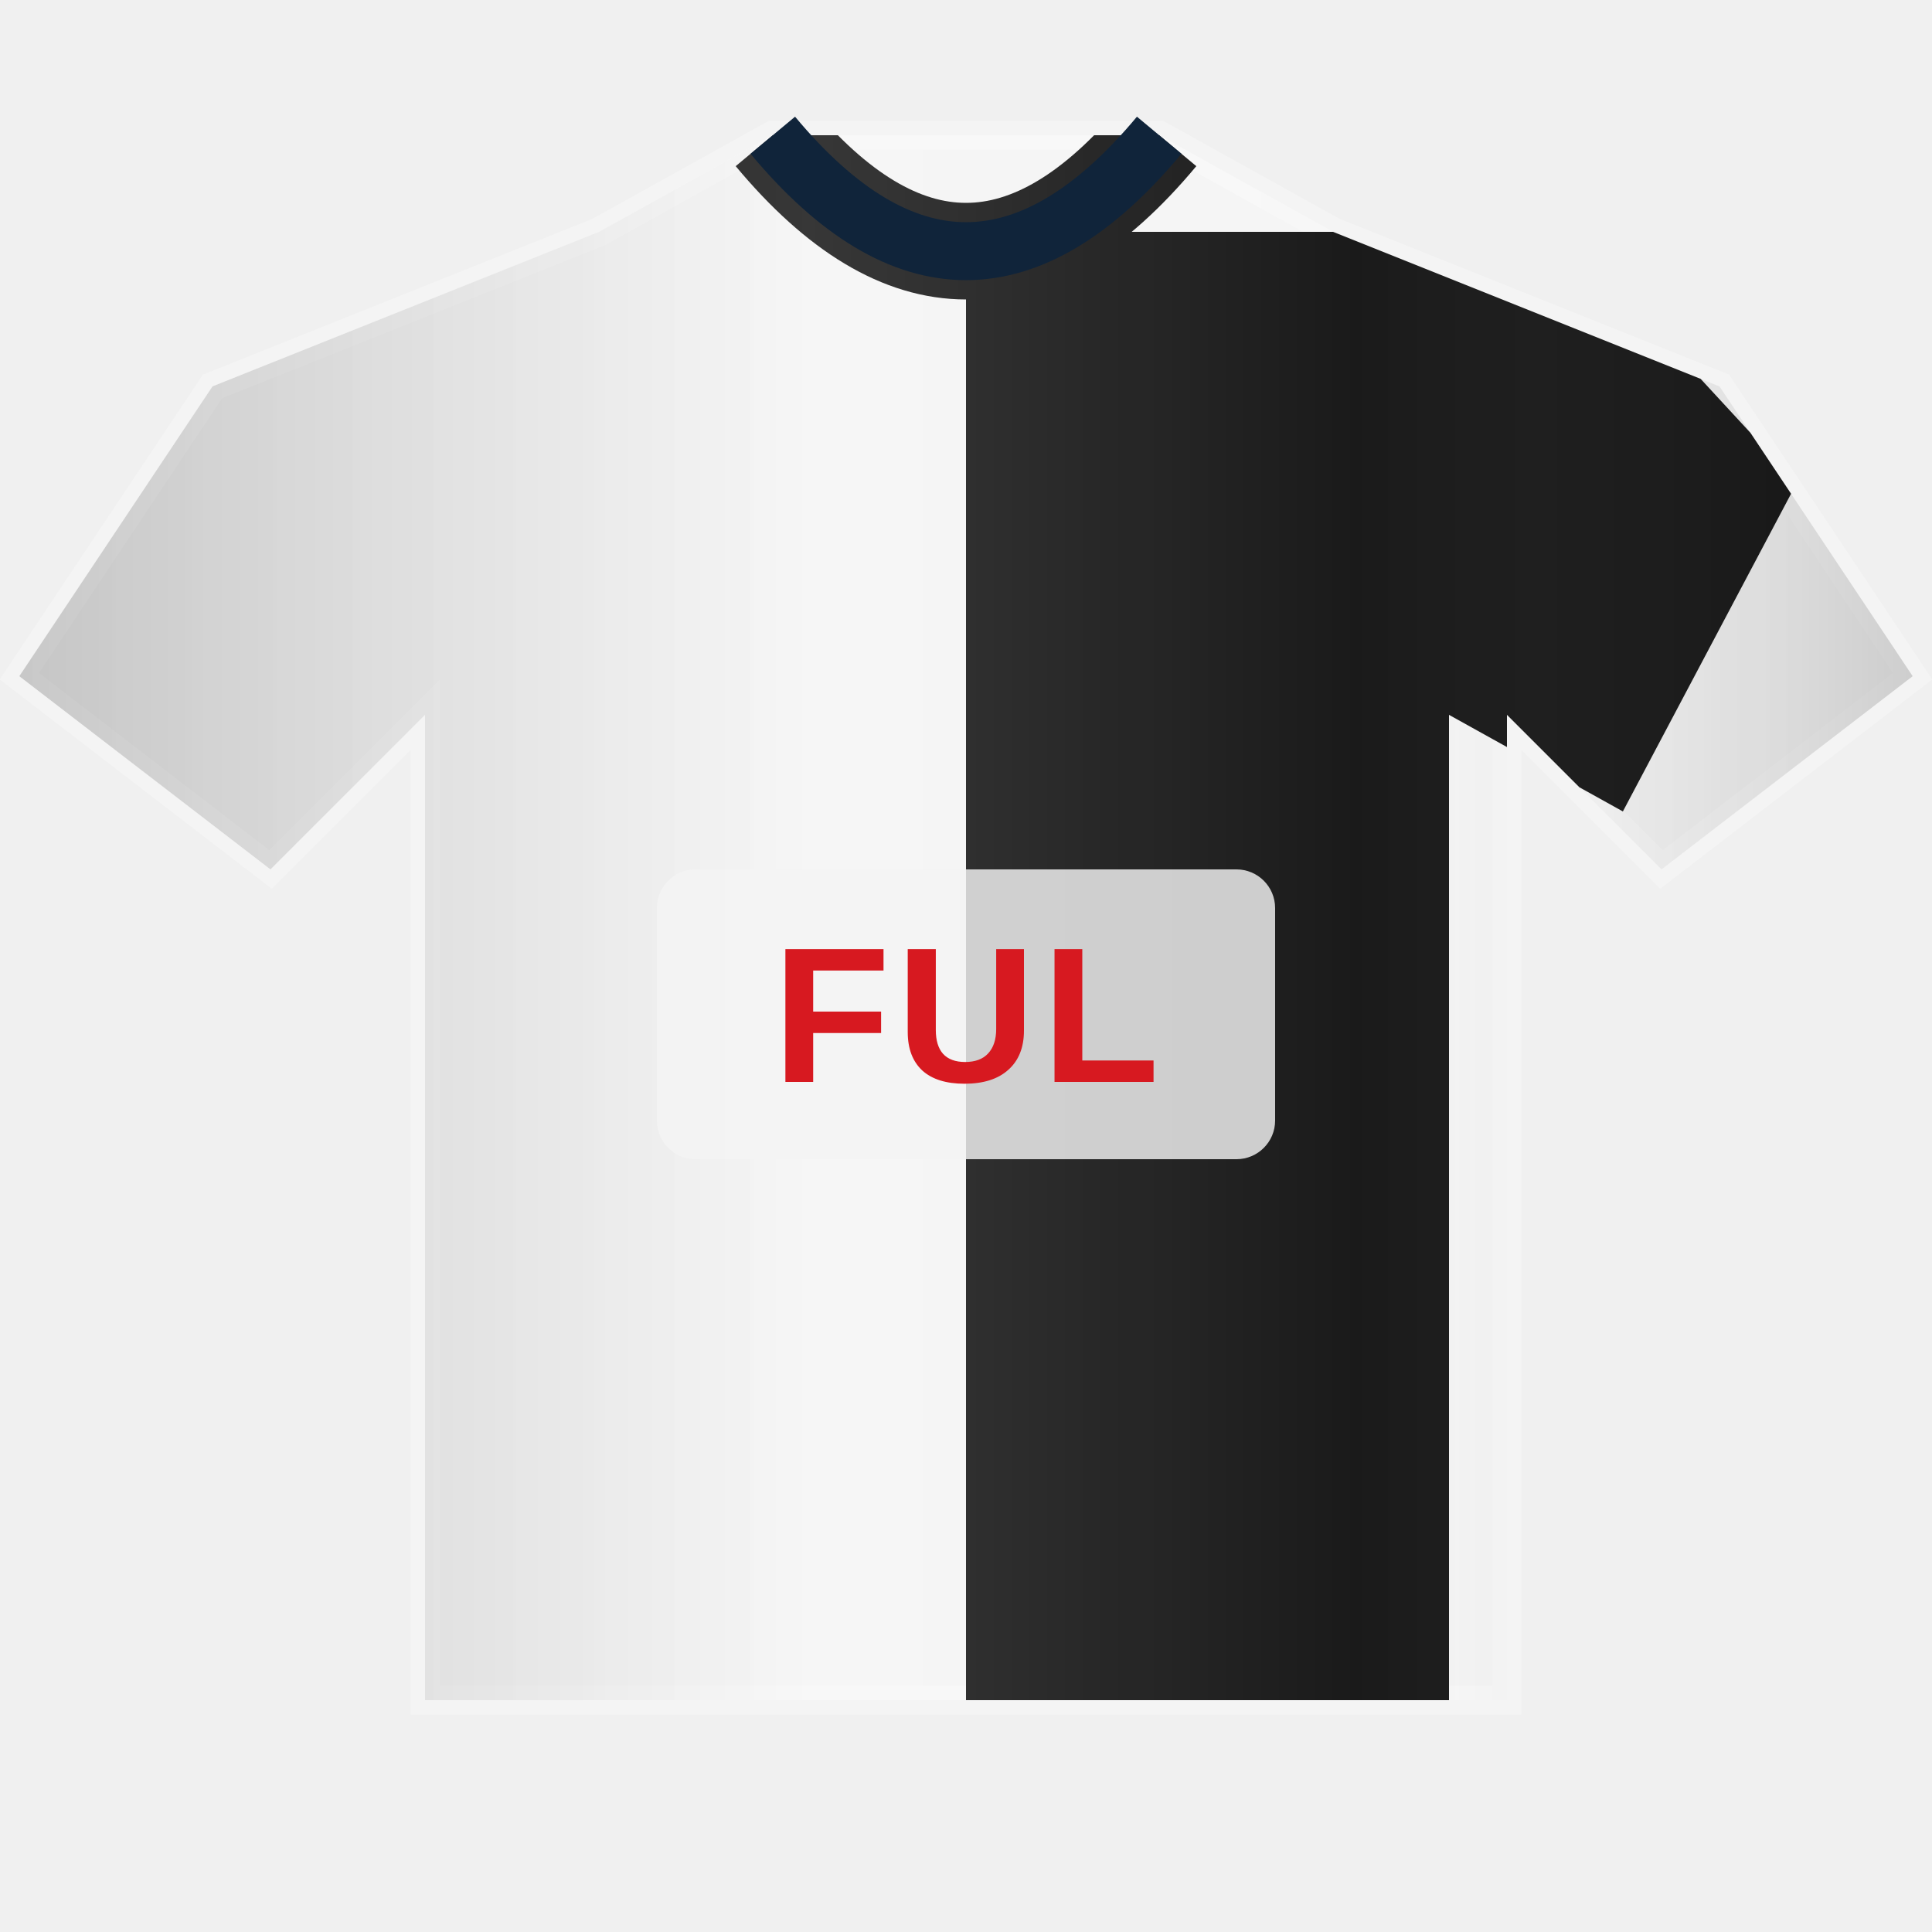
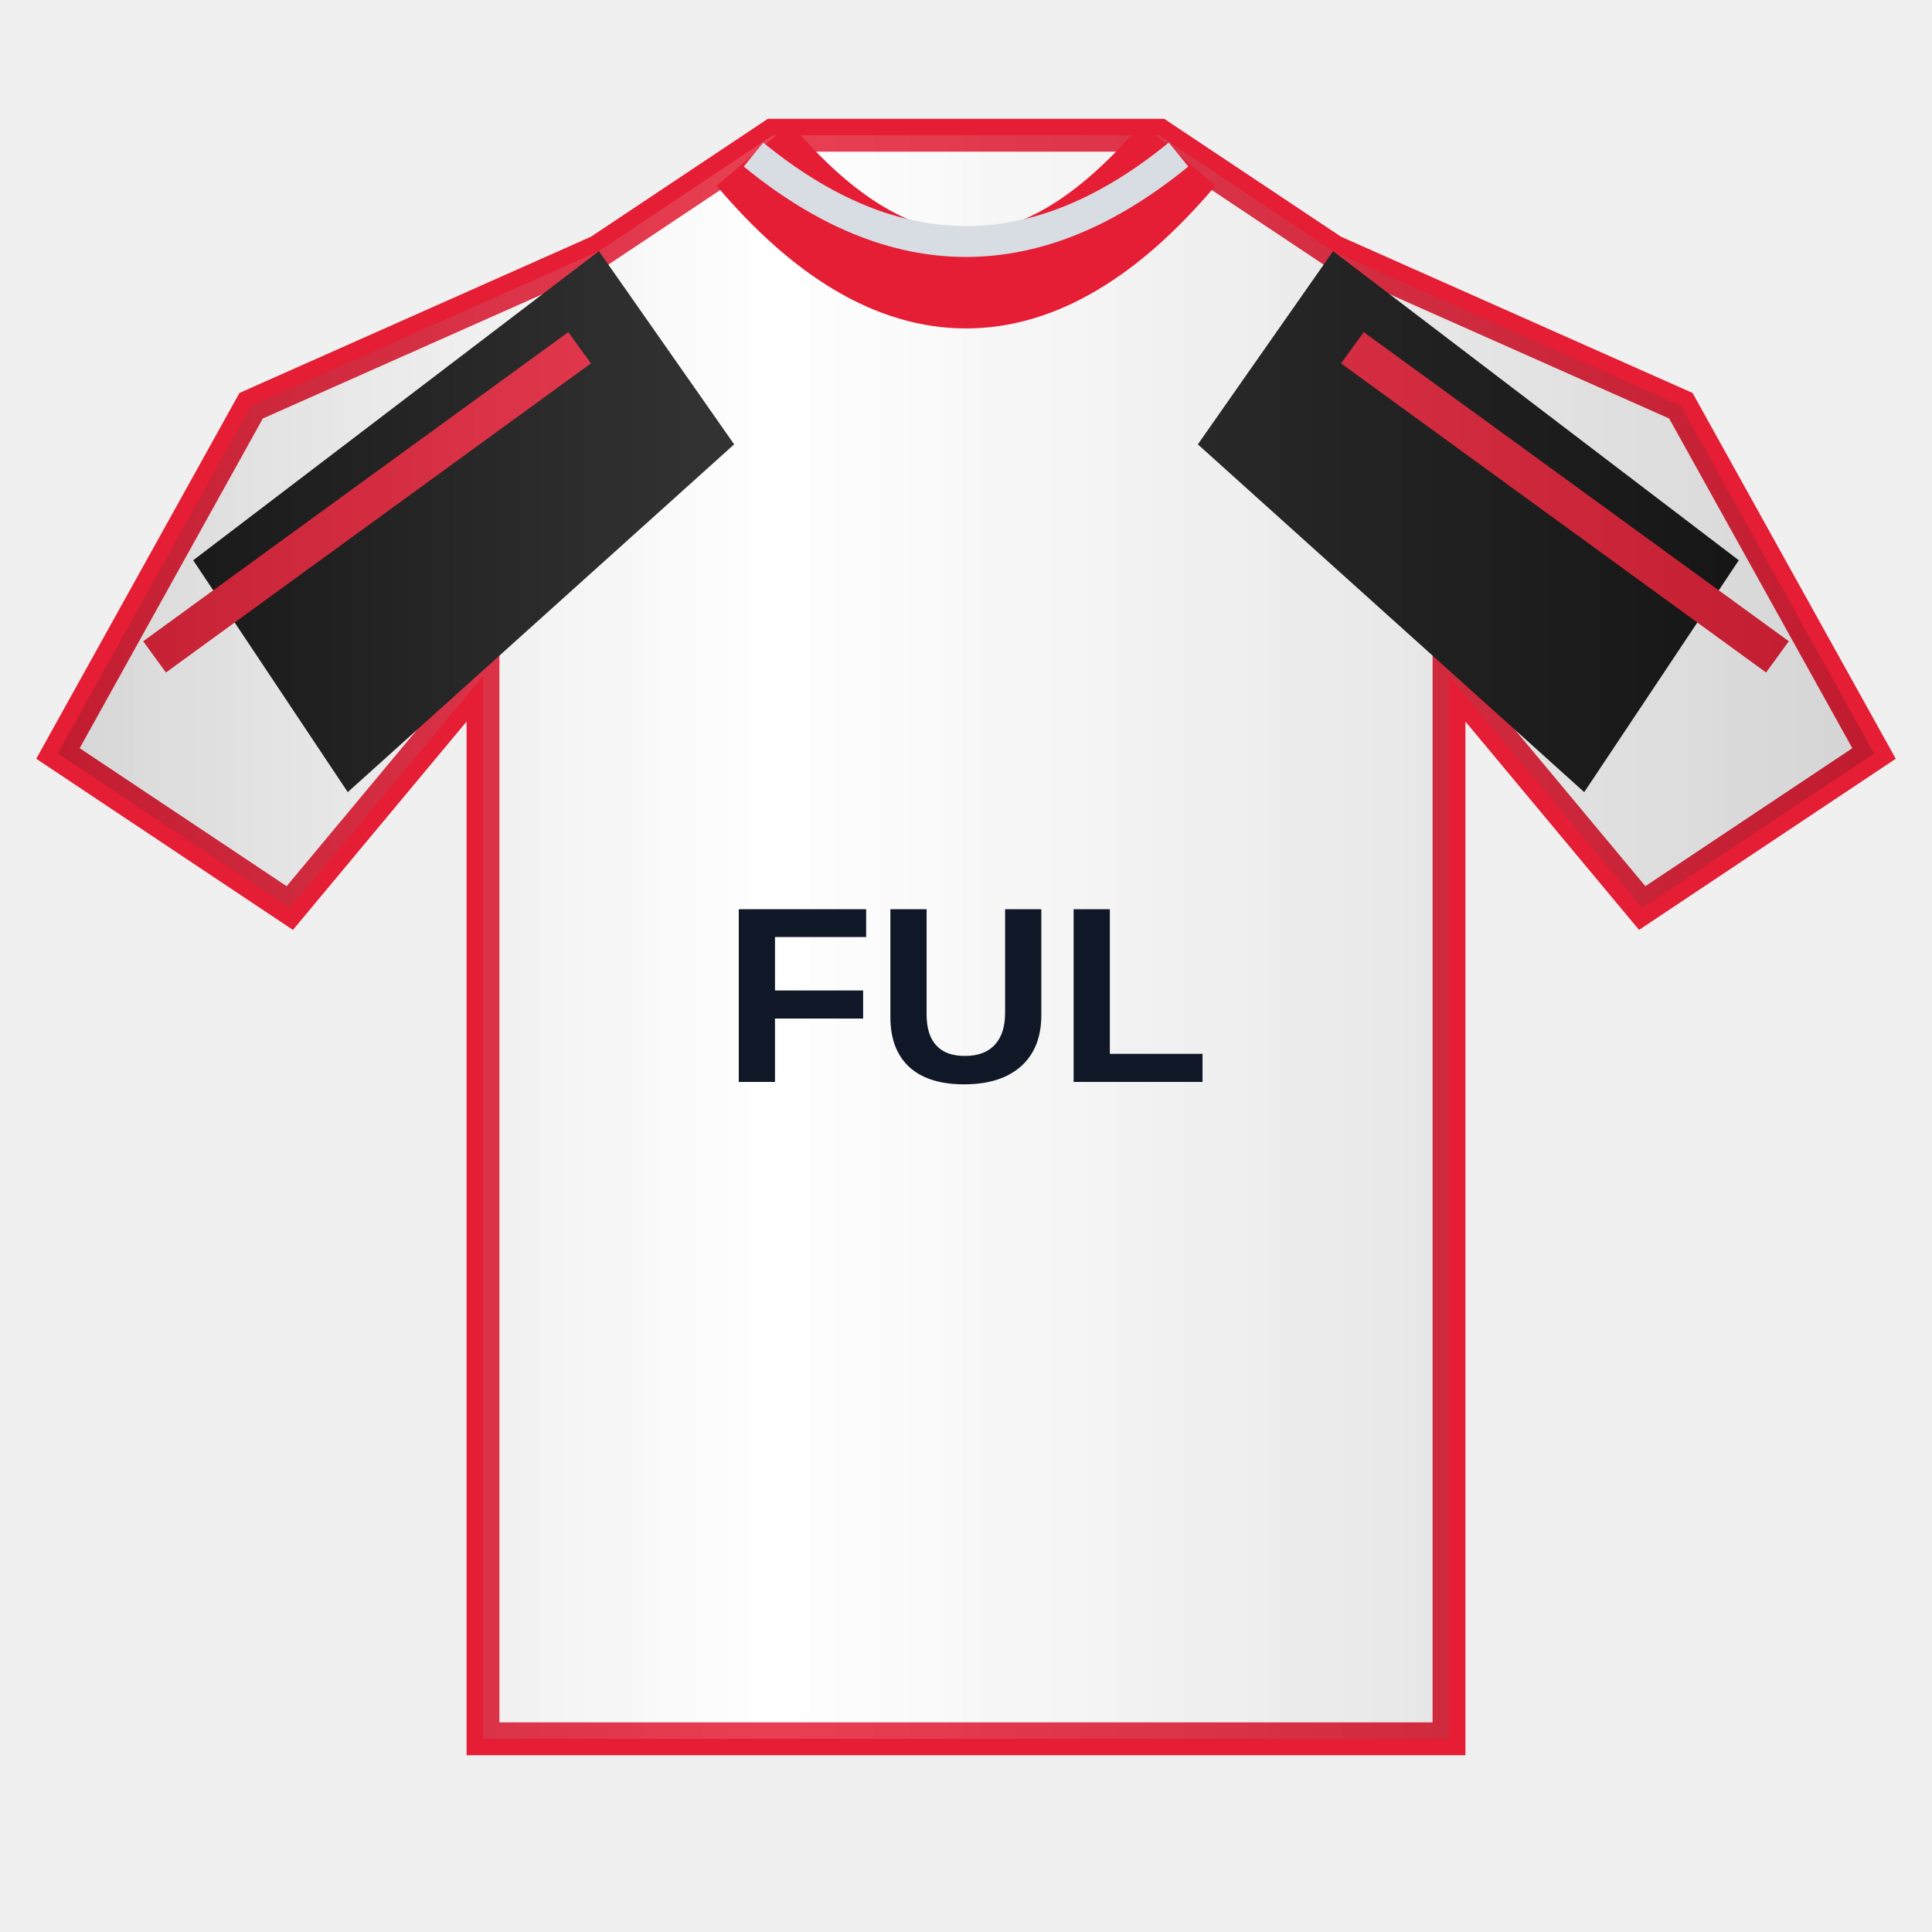
- <svg xmlns="http://www.w3.org/2000/svg" viewBox="0 0 100 100" role="img" aria-labelledby="title">
+ <svg xmlns="http://www.w3.org/2000/svg" viewBox="0 0 100 100">
  <defs>
-     <linearGradient id="shade" x2="1" y2="0">
-       <stop stop-color="#000" stop-opacity=".2" />
-       <stop offset=".42" stop-color="#fff" stop-opacity=".16" />
-       <stop offset=".7" stop-color="#fff" stop-opacity=".04" />
+     <linearGradient id="f">
+       <stop stop-color="#000" stop-opacity=".18" />
+       <stop offset=".4" stop-color="#fff" stop-opacity=".15" />
      <stop offset="1" stop-color="#000" stop-opacity=".18" />
    </linearGradient>
-     <clipPath id="body">
-       <path d="M31 12 40 7h20l9 5 20 8 10 15-13 10-8-8v51H22V37l-8 8L1 35l10-15z" />
+     <clipPath id="b">
+       <path d="M31 13 40 7h20l9 6 18 8 10 18-12 8-10-12v55H25V35L15 47 3 39l10-18z" />
    </clipPath>
  </defs>
-   <path d="M31 12 40 7h20l9 5 20 8 10 15-13 10-8-8v51H22V37l-8 8L1 35l10-15z" fill="#f4f4f4" stroke="#ffffff" stroke-opacity=".3" stroke-width="1.5" />
-   <g clip-path="url(#body)">
-     <path d="M50 12h31l12 13-9 17-9-5v51H50z" fill="#111111" />
-     <path d="M40 7q10 12 20 0" fill="none" stroke="#111111" stroke-width="5" />
-     <path d="M0 0h100v100H0z" fill="url(#shade)" />
+   <path d="M31 13 40 7h20l9 6 18 8 10 18-12 8-10-12v55H25V35L15 47 3 39l10-18z" fill="#fff" stroke="#e51d35" stroke-width="1.7" />
+   <g clip-path="url(#b)">
+     <path d="M10 29 31 13l7 10-20 18zM90 29 69 13l-7 10 20 18z" fill="#111" />
+     <path d="M8 34 30 18M92 34 70 18" stroke="#e51d35" stroke-width="2" />
+     <path d="M0 0h100v100H0z" fill="url(#f)" />
  </g>
-   <path d="M40 7q10 12 20 0" fill="none" stroke="#10243a" stroke-width="3" />
-   <rect x="34" y="45" width="32" height="15" rx="2" fill="#f4f4f4" fill-opacity=".82" />
-   <text x="50" y="56" text-anchor="middle" font-family="Arial,sans-serif" font-size="10" font-weight="900" letter-spacing=".3" fill="#d71920">FUL</text>
+   <path d="M39 8q11 13 22 0" fill="none" stroke="#e51d35" stroke-width="5" />
+   <path d="M39 8q11 9 22 0" fill="none" stroke="#d8dce3" stroke-width="1.6" />
+   <text x="50" y="56" text-anchor="middle" font-family="Arial,sans-serif" font-size="13" font-weight="900" fill="#101827">FUL</text>
</svg>
